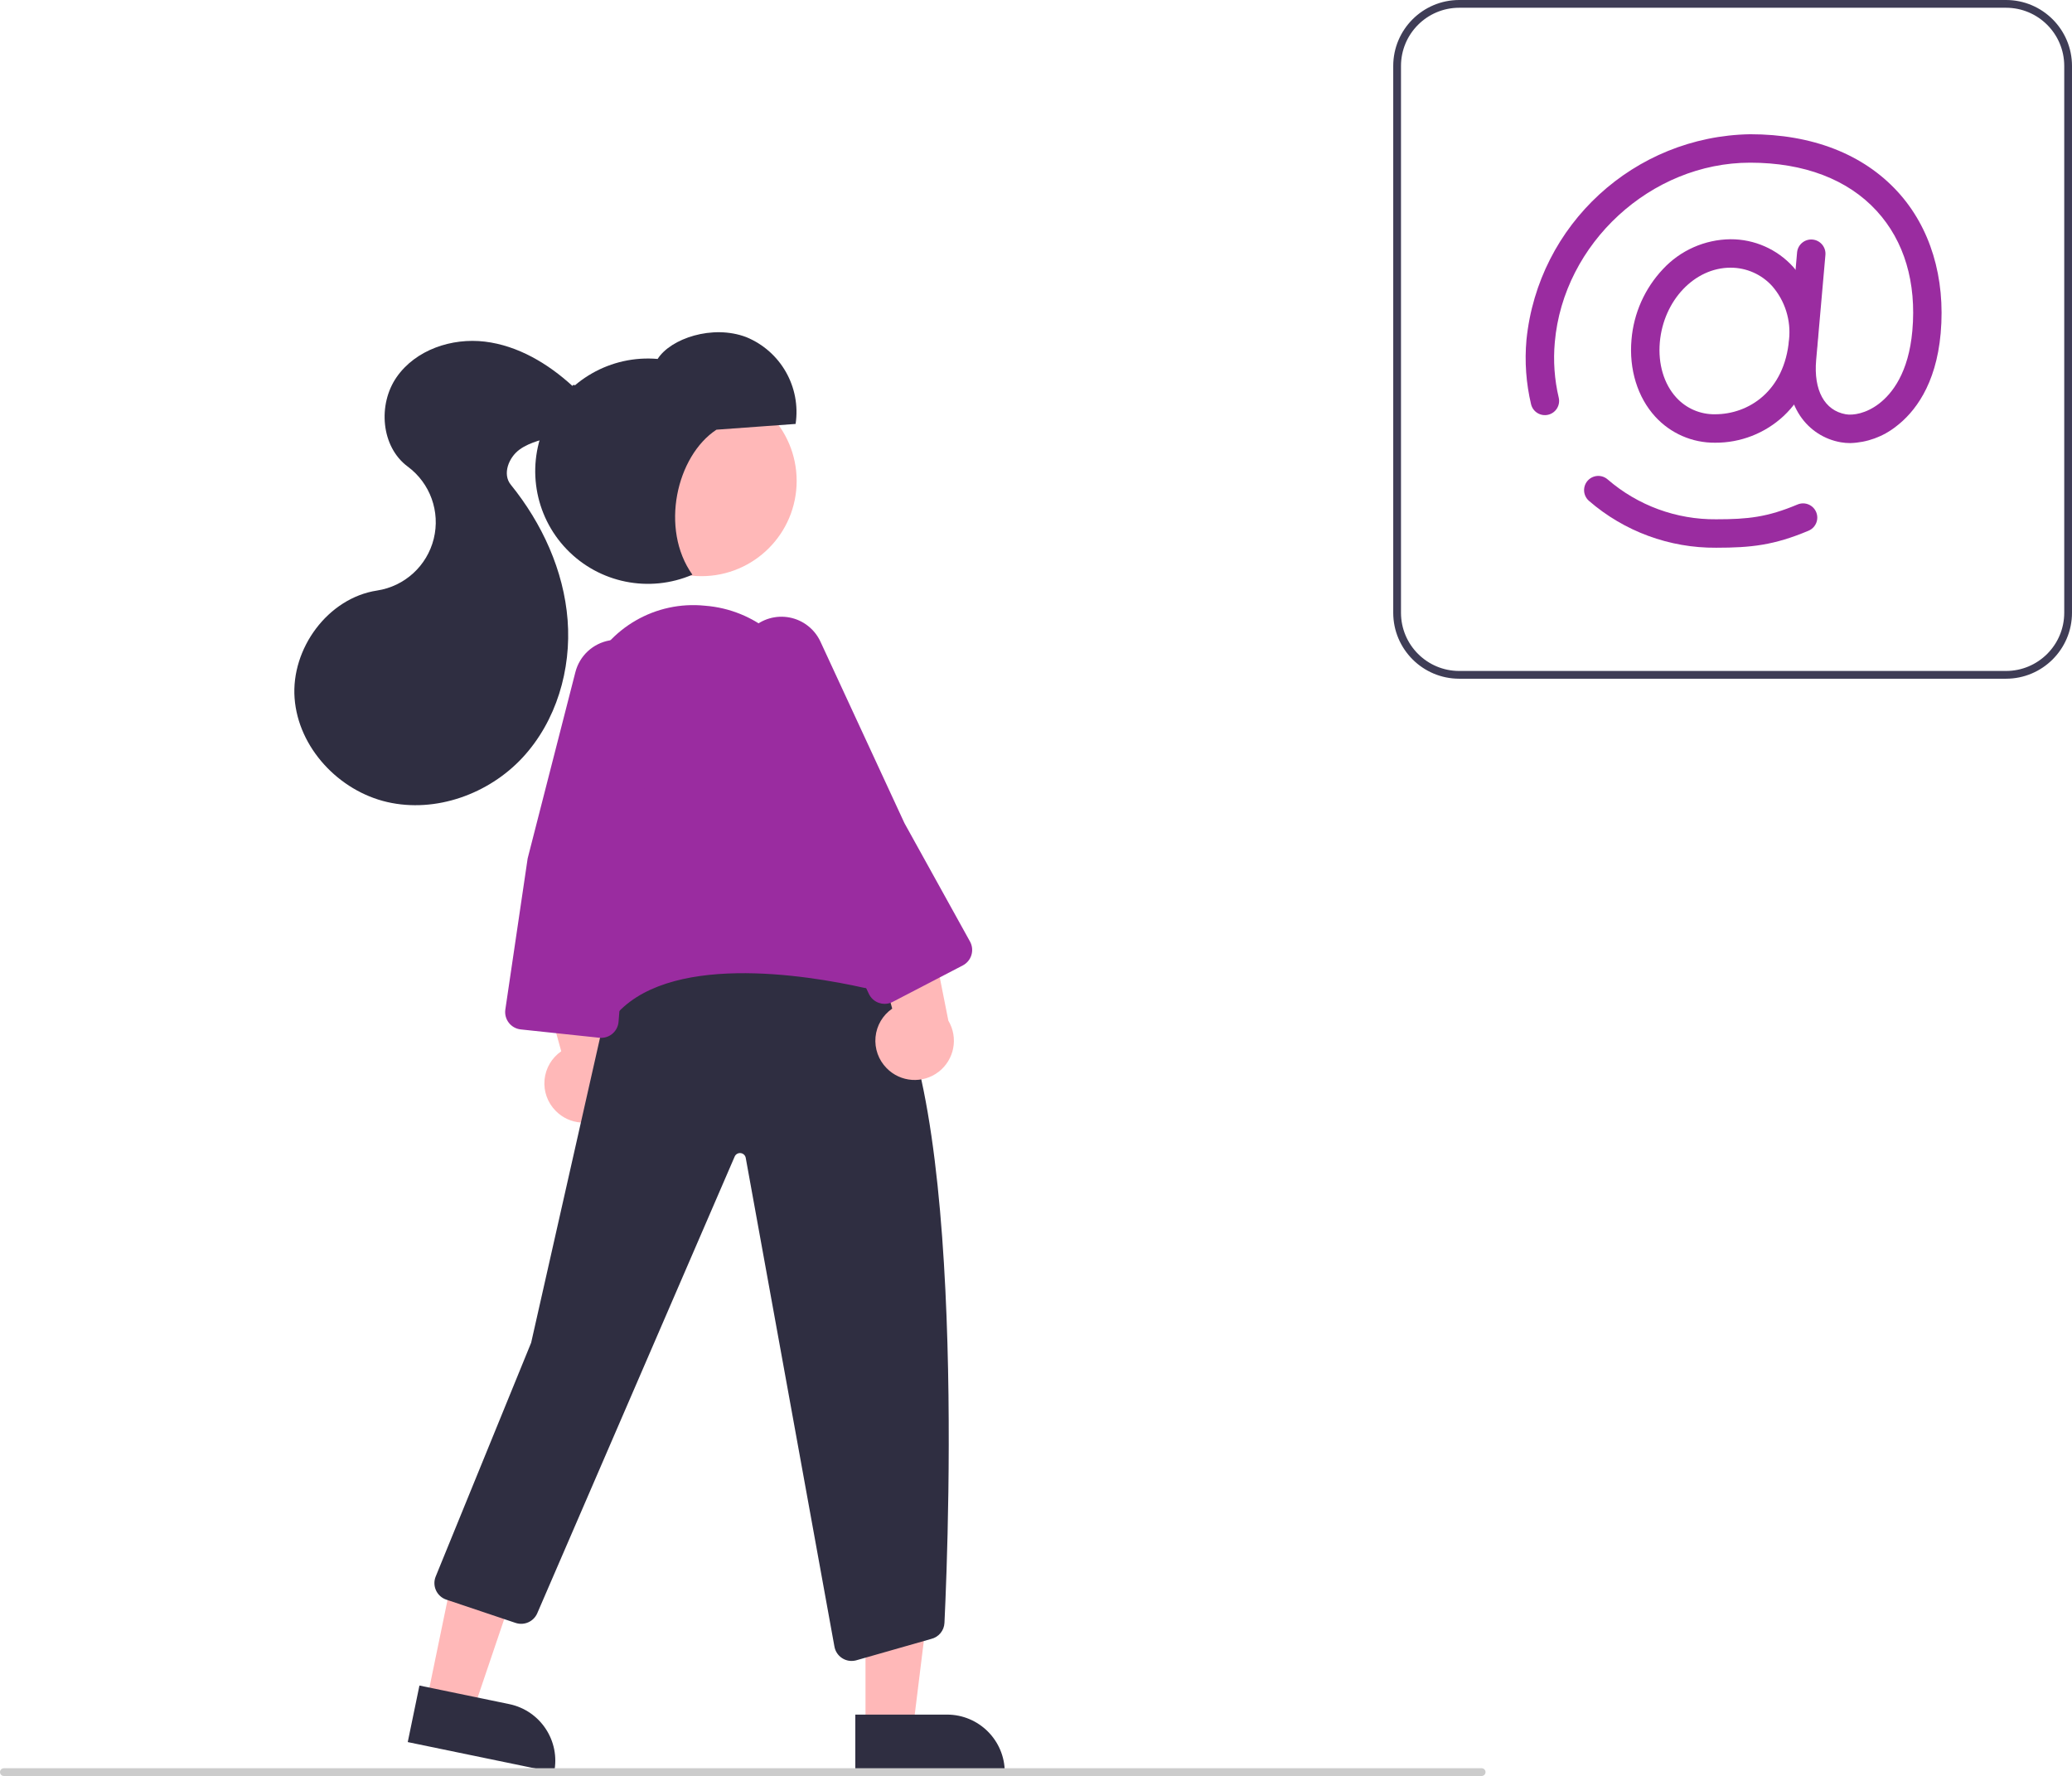
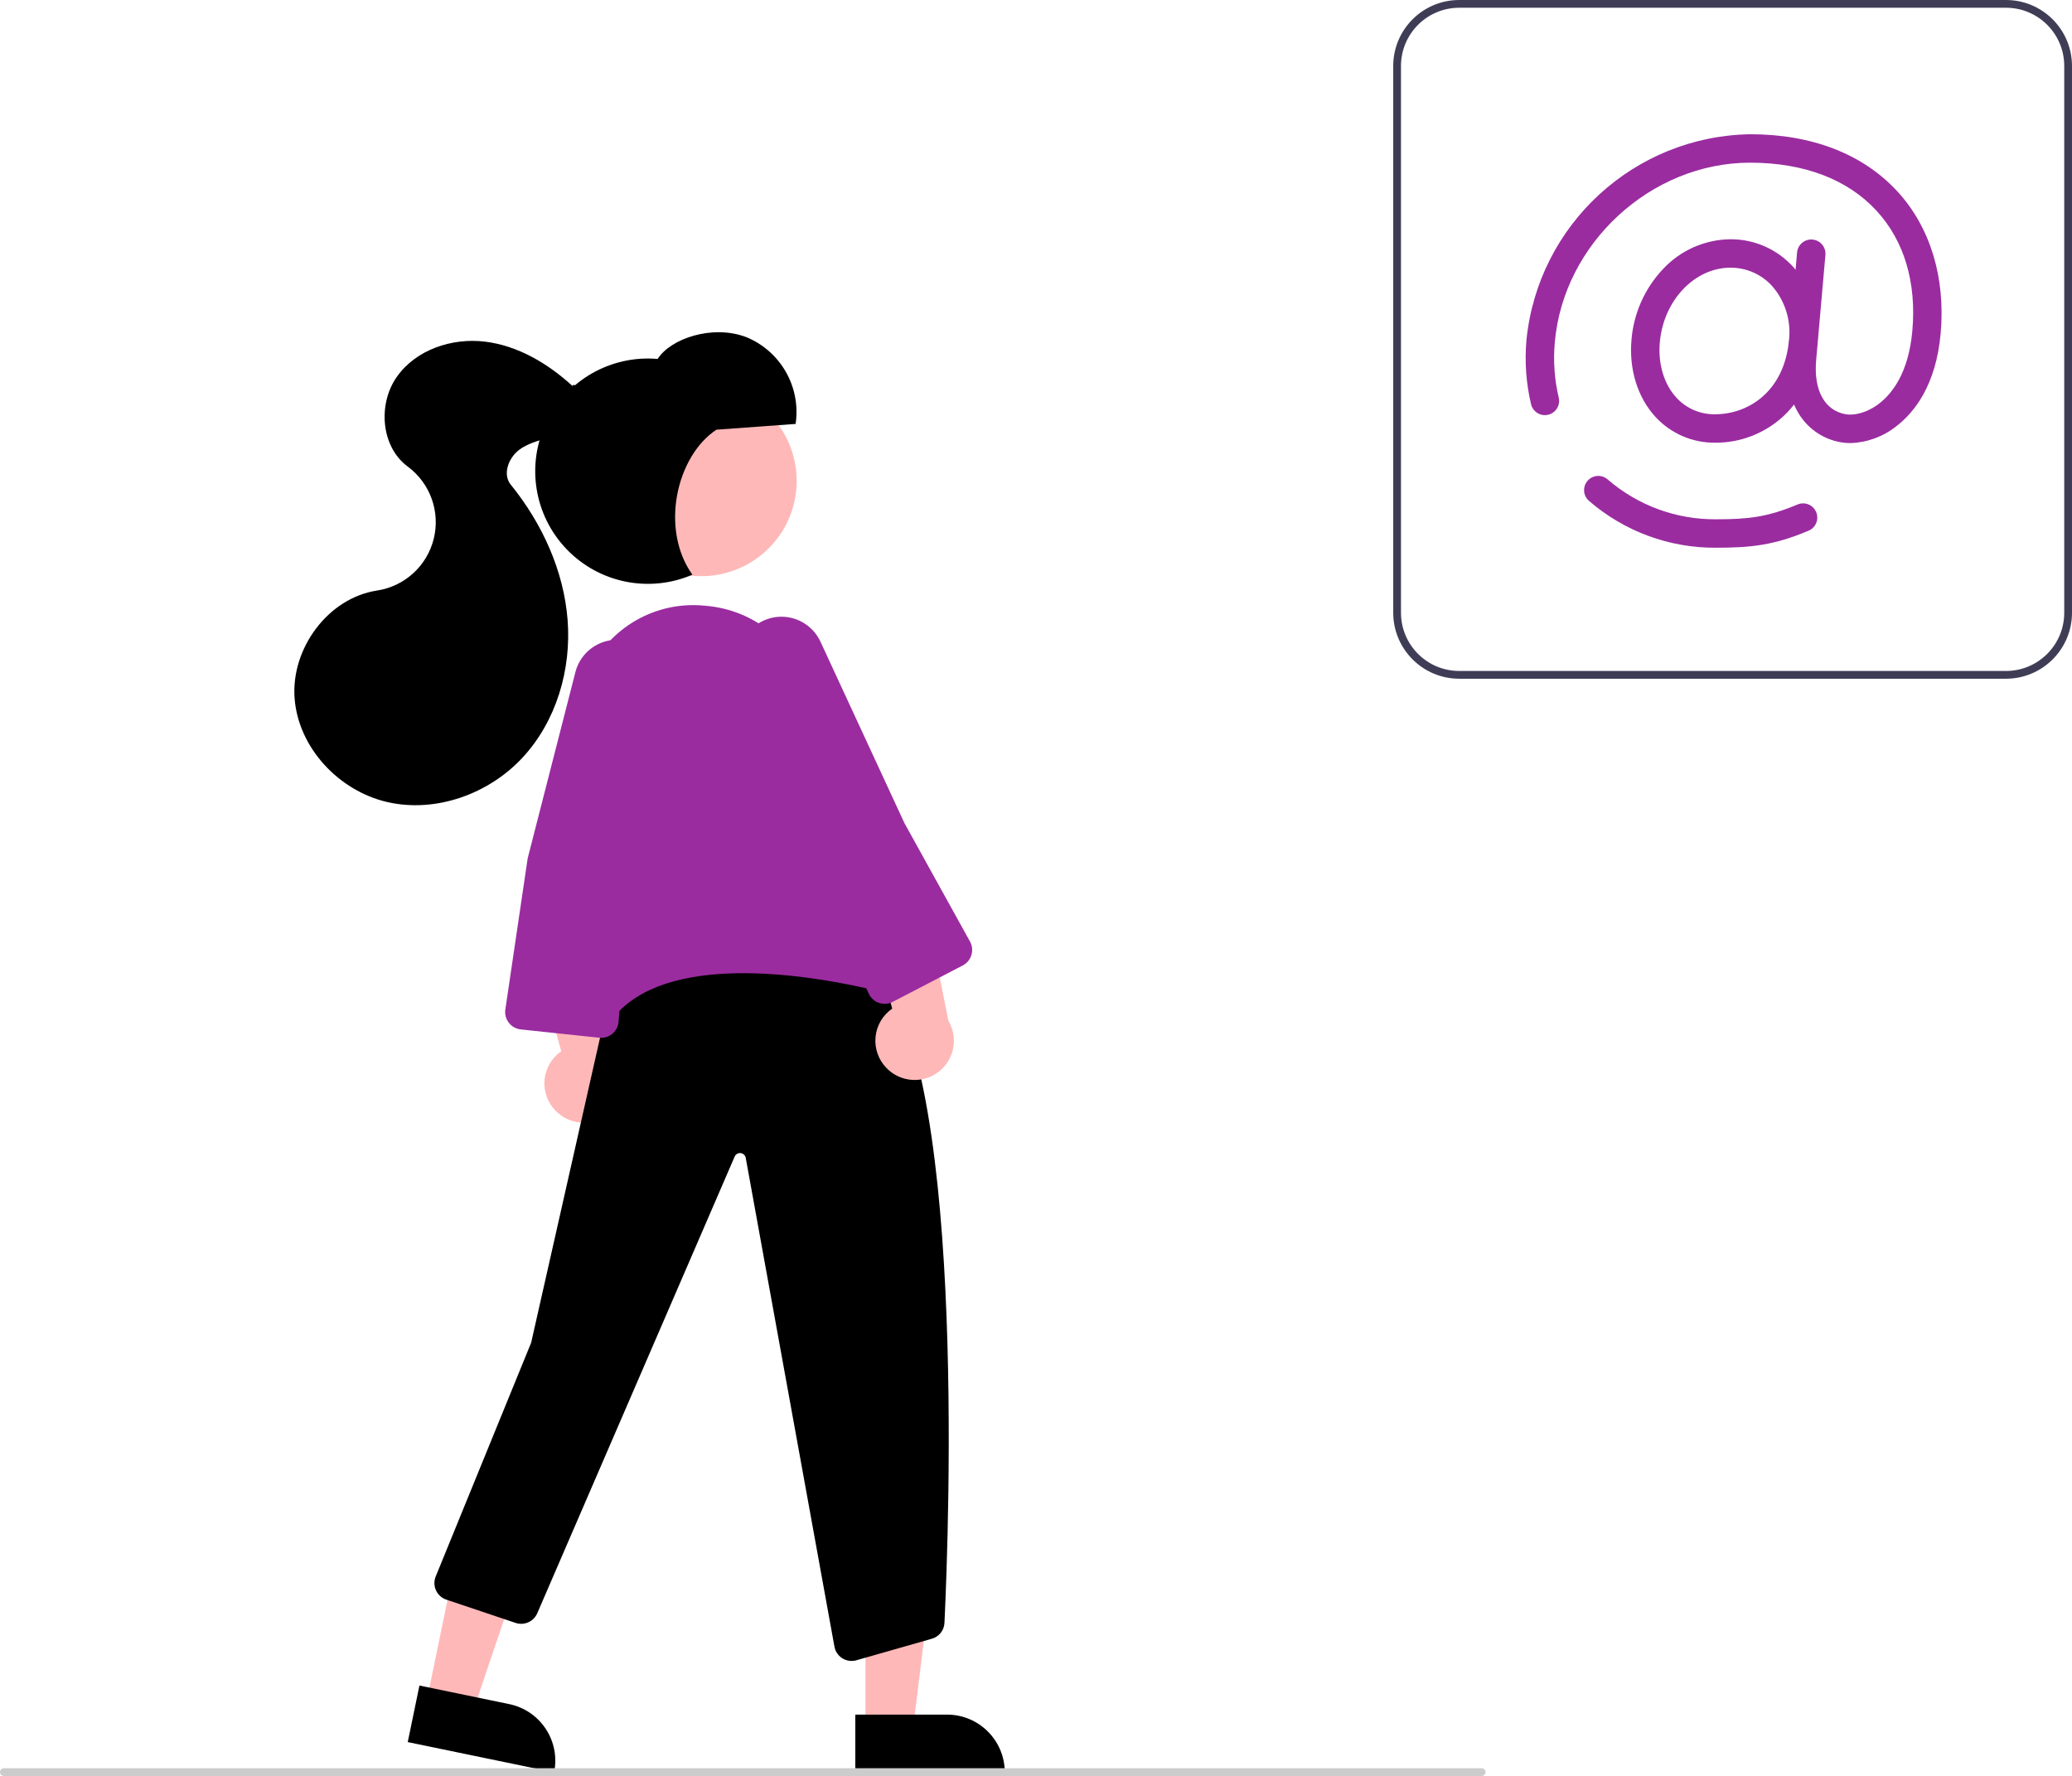
<svg xmlns="http://www.w3.org/2000/svg" data-name="Layer 1" width="534.205" height="457.917" viewBox="0 0 534.205 457.917">
  <polygon points="223.146 445.593 235.406 445.593 241.238 398.305 223.144 398.306 223.146 445.593" fill="#ffb8b8" />
-   <path d="M553.417,663.131h38.531a0,0,0,0,1,0,0v14.887a0,0,0,0,1,0,0H568.304A14.887,14.887,0,0,1,553.417,663.131v0A0,0,0,0,1,553.417,663.131Z" transform="translate(812.4972 1120.082) rotate(179.9974)" fill="#2f2e41" />
+   <path d="M553.417,663.131h38.531a0,0,0,0,1,0,0v14.887a0,0,0,0,1,0,0H568.304A14.887,14.887,0,0,1,553.417,663.131v0A0,0,0,0,1,553.417,663.131Z" transform="translate(812.4972 1120.082) rotate(179.9974)" fill="#000" />
  <polygon points="110.003 438.56 122.009 441.042 137.297 395.915 119.578 392.251 110.003 438.56" fill="#ffb8b8" />
-   <path d="M439.131,659.385H477.662a0,0,0,0,1,0,0v14.887a0,0,0,0,1,0,0H454.018a14.887,14.887,0,0,1-14.887-14.887v0A0,0,0,0,1,439.131,659.385Z" transform="translate(439.3822 1191.619) rotate(-168.3181)" fill="#2f2e41" />
+   <path d="M439.131,659.385H477.662a0,0,0,0,1,0,0v14.887a0,0,0,0,1,0,0H454.018a14.887,14.887,0,0,1-14.887-14.887v0A0,0,0,0,1,439.131,659.385Z" transform="translate(439.3822 1191.619) rotate(-168.3181)" fill="#000" />
  <path d="M476.155,507.453a10.056,10.056,0,0,1,1.442-15.352l-9.513-34.445,17.664,5.727,6.326,31.832a10.11,10.11,0,0,1-15.919,12.238Z" transform="translate(-332.8976 -221.0413)" fill="#ffb8b8" />
-   <path d="M552.462,649.296a4.495,4.495,0,0,1-4.444-3.783L525.169,519.615a1.5,1.5,0,0,0-2.859-.367L471.408,637.015a4.528,4.528,0,0,1-5.564,2.481l-17.88-6.008a4.5,4.5,0,0,1-2.733-5.967L469.84,567.24l20.544-90.954.145-.11c.396-.301,39.919-29.801,66.927-6.204C582.171,491.564,577.572,614.956,576.399,639.472a4.465,4.465,0,0,1-3.419,4.147l-19.427,5.543A4.57,4.57,0,0,1,552.462,649.296Z" transform="translate(-332.8976 -221.0413)" fill="#2f2e41" />
+   <path d="M552.462,649.296a4.495,4.495,0,0,1-4.444-3.783L525.169,519.615a1.5,1.5,0,0,0-2.859-.367L471.408,637.015a4.528,4.528,0,0,1-5.564,2.481l-17.88-6.008a4.5,4.5,0,0,1-2.733-5.967L469.84,567.24l20.544-90.954.145-.11c.396-.301,39.919-29.801,66.927-6.204C582.171,491.564,577.572,614.956,576.399,639.472a4.465,4.465,0,0,1-3.419,4.147l-19.427,5.543A4.57,4.57,0,0,1,552.462,649.296Z" transform="translate(-332.8976 -221.0413)" fill="#000" />
  <circle cx="180.834" cy="123.998" r="24.561" fill="#ffb8b8" />
  <path d="M561.488,496.453A10.056,10.056,0,0,1,562.93,481.101l-9.513-34.445,17.664,5.727,6.326,31.832a10.11,10.11,0,0,1-15.919,12.238Z" transform="translate(-332.8976 -221.0413)" fill="#ffb8b8" />
  <path d="M486.51,486.635a2.619,2.619,0,0,1-.994-.197c-10.373-4.216-2.102-86.514-1.745-90.016l.04-.15q.385-.878.777-1.721a29.649,29.649,0,0,1,30.071-17.332,30.506,30.506,0,0,1,27.131,22.528l19.219,70.417a4.497,4.497,0,0,1-5.319,5.577c-14.953-3.34-51.192-9.269-64.702,7.768C489.329,485.602,487.853,486.635,486.51,486.635Z" transform="translate(-332.8976 -221.0413)" fill="#9A2CA0" />
  <path d="M560.983,479.874a4.519,4.519,0,0,1-1.449-.24,4.463,4.463,0,0,1-2.631-2.352l-16.727-35.659-16.275-46.849a11.102,11.102,0,0,1,2.844-11.678h0a11.082,11.082,0,0,1,17.681,3.388l21.656,46.79,16.898,30.522a4.5,4.5,0,0,1-1.861,6.172l-18.067,9.396A4.479,4.479,0,0,1,560.983,479.874Z" transform="translate(-332.8976 -221.0413)" fill="#9A2CA0" />
  <path d="M487.898,488.64a4.502,4.502,0,0,1-.485-.026l-20.25-2.148a4.5,4.5,0,0,1-3.977-5.132l5.753-38.964,12.31-48.043a11.102,11.102,0,0,1,8.821-8.164h0a11.082,11.082,0,0,1,12.868,12.59l-7.792,50.967-2.773,34.777a4.502,4.502,0,0,1-4.476,4.143Z" transform="translate(-332.8976 -221.0413)" fill="#9A2CA0" />
-   <path d="M517.612,331.832l20.411-1.486a20.865,20.865,0,0,0-12.73-22.386c-8.7-3.305-19.498.366-22.841,5.631a29.049,29.049,0,1,0,8.959,55.628C502.989,357.396,507.313,338.604,517.612,331.832Z" transform="translate(-332.8976 -221.0413)" fill="#2f2e41" />
-   <path d="M480.492,320.557c-6.334-5.787-14.075-10.412-22.594-11.434s-17.825,2.099-22.729,9.138-4.049,17.981,2.849,23.082a17.83,17.83,0,0,1-7.916,31.963c-12.665,1.929-22.202,14.979-21.253,27.755s11.417,23.915,23.903,26.781,26.148-2.063,34.863-11.454,12.617-22.722,11.624-35.495-6.601-24.941-14.662-34.898c-2.189-2.704-.545-6.991,2.268-9.039s6.394-2.619,9.687-3.743,6.69-3.241,7.449-6.636S480.892,319.218,480.492,320.557Z" transform="translate(-332.8976 -221.0413)" fill="#2f2e41" />
+   <path d="M517.612,331.832l20.411-1.486a20.865,20.865,0,0,0-12.73-22.386c-8.7-3.305-19.498.366-22.841,5.631a29.049,29.049,0,1,0,8.959,55.628C502.989,357.396,507.313,338.604,517.612,331.832Z" transform="translate(-332.8976 -221.0413)" fill="#000" />
+   <path d="M480.492,320.557c-6.334-5.787-14.075-10.412-22.594-11.434s-17.825,2.099-22.729,9.138-4.049,17.981,2.849,23.082a17.83,17.83,0,0,1-7.916,31.963c-12.665,1.929-22.202,14.979-21.253,27.755s11.417,23.915,23.903,26.781,26.148-2.063,34.863-11.454,12.617-22.722,11.624-35.495-6.601-24.941-14.662-34.898c-2.189-2.704-.545-6.991,2.268-9.039s6.394-2.619,9.687-3.743,6.69-3.241,7.449-6.636S480.892,319.218,480.492,320.557Z" transform="translate(-332.8976 -221.0413)" fill="#000" />
  <path d="M850.102,396.041h-141a17.019,17.019,0,0,1-17-17v-141a17.019,17.019,0,0,1,17-17h141a17.019,17.019,0,0,1,17,17v141A17.019,17.019,0,0,1,850.102,396.041Zm-141-173a15.017,15.017,0,0,0-15,15v141a15.017,15.017,0,0,0,15,15h141a15.017,15.017,0,0,0,15-15v-141a15.017,15.017,0,0,0-15-15Z" transform="translate(-332.8976 -221.0413)" fill="#3f3d56" />
  <path d="M775.079,335.189a20.643,20.643,0,0,1-15.419-6.71c-4.567-4.987-6.801-12.219-6.13-19.842a30.123,30.123,0,0,1,8.074-18.168,24.1,24.1,0,0,1,17.451-7.741,21.666,21.666,0,0,1,16.152,7.119,25.417,25.417,0,0,1,6.243,19.433v0c-.684,7.747-3.693,14.327-8.703,19.028A25.681,25.681,0,0,1,775.079,335.189Zm3.977-45.128c-9.268,0-17.271,8.442-18.22,19.219-.491,5.58,1.051,10.773,4.233,14.246a13.216,13.216,0,0,0,10.011,4.329c8.646,0,17.895-5.943,19.067-19.22v0A18.079,18.079,0,0,0,789.799,294.8,14.413,14.413,0,0,0,779.056,290.062Zm18.742,18.897h0Z" transform="translate(-332.8976 -221.0413)" fill="#9A2CA0" />
  <path d="M809.931,335.286a13.963,13.963,0,0,1-2.439-.209,15.836,15.836,0,0,1-10.476-6.811c-2.605-3.879-3.705-9.077-3.181-15.031l2.392-27.147a3.667,3.667,0,0,1,7.305.644l-2.392,27.147c-.685,7.784,2.168,13.009,7.632,13.978,1.876.332,5.245-.183,8.57-2.731,3.396-2.602,7.644-7.979,8.599-18.82,1.096-12.438-2.082-23.116-9.192-30.879-7.453-8.139-18.736-12.441-32.628-12.441-25.535,0-48.128,20.767-50.362,46.294a44.532,44.532,0,0,0,1.023,14.336,3.667,3.667,0,0,1-7.129,1.717,51.85,51.85,0,0,1-1.199-16.692,58.961,58.961,0,0,1,57.668-52.987c16.004,0,29.156,5.125,38.036,14.822,8.414,9.188,12.352,22.141,11.088,36.475-1.188,13.498-6.879,20.501-11.443,23.998A20.018,20.018,0,0,1,809.931,335.286Z" transform="translate(-332.8976 -221.0413)" fill="#9A2CA0" />
  <path d="M775.372,362.266A49.505,49.505,0,0,1,742.579,350.194a3.667,3.667,0,1,1,4.843-5.507,42.178,42.178,0,0,0,27.95,10.245c8.221,0,13.195-.549,20.941-3.803a3.667,3.667,0,1,1,2.841,6.761C790.297,361.611,784.429,362.266,775.372,362.266Z" transform="translate(-332.8976 -221.0413)" fill="#9A2CA0" />
  <path d="M714.898,678.959h-381a1,1,0,0,1,0-2h381a1,1,0,0,1,0,2Z" transform="translate(-332.8976 -221.0413)" fill="#ccc" />
</svg>
